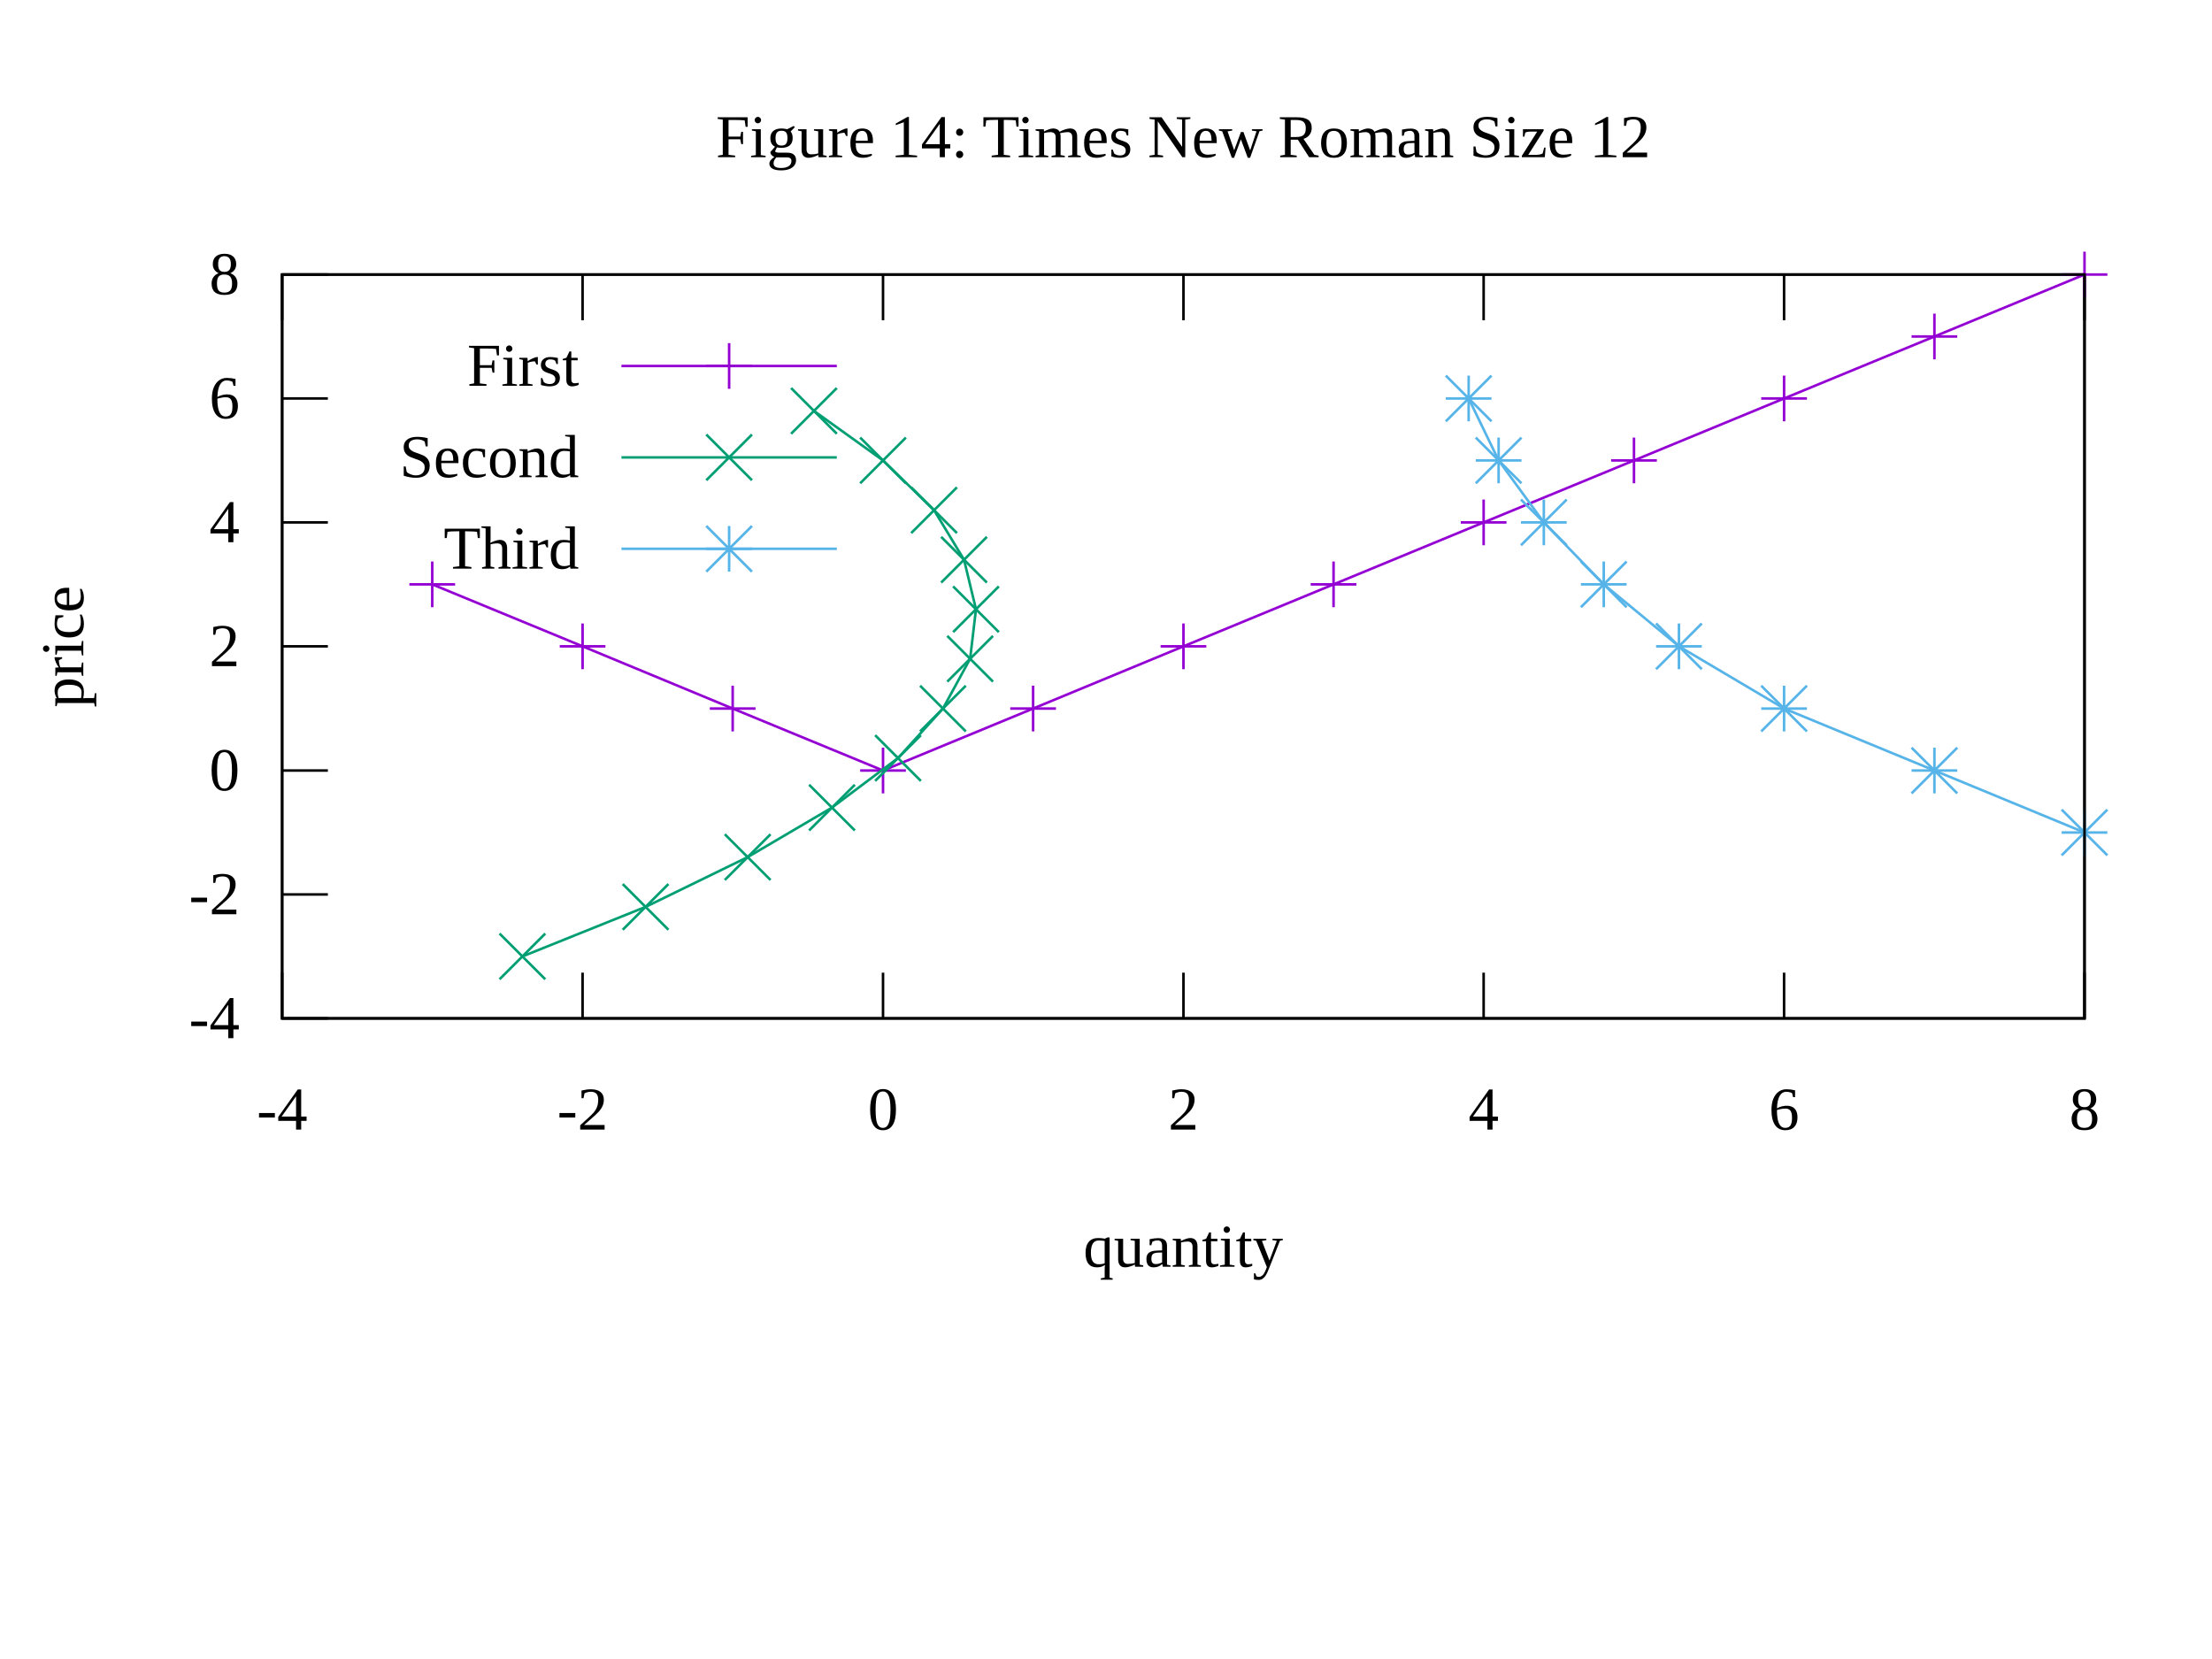
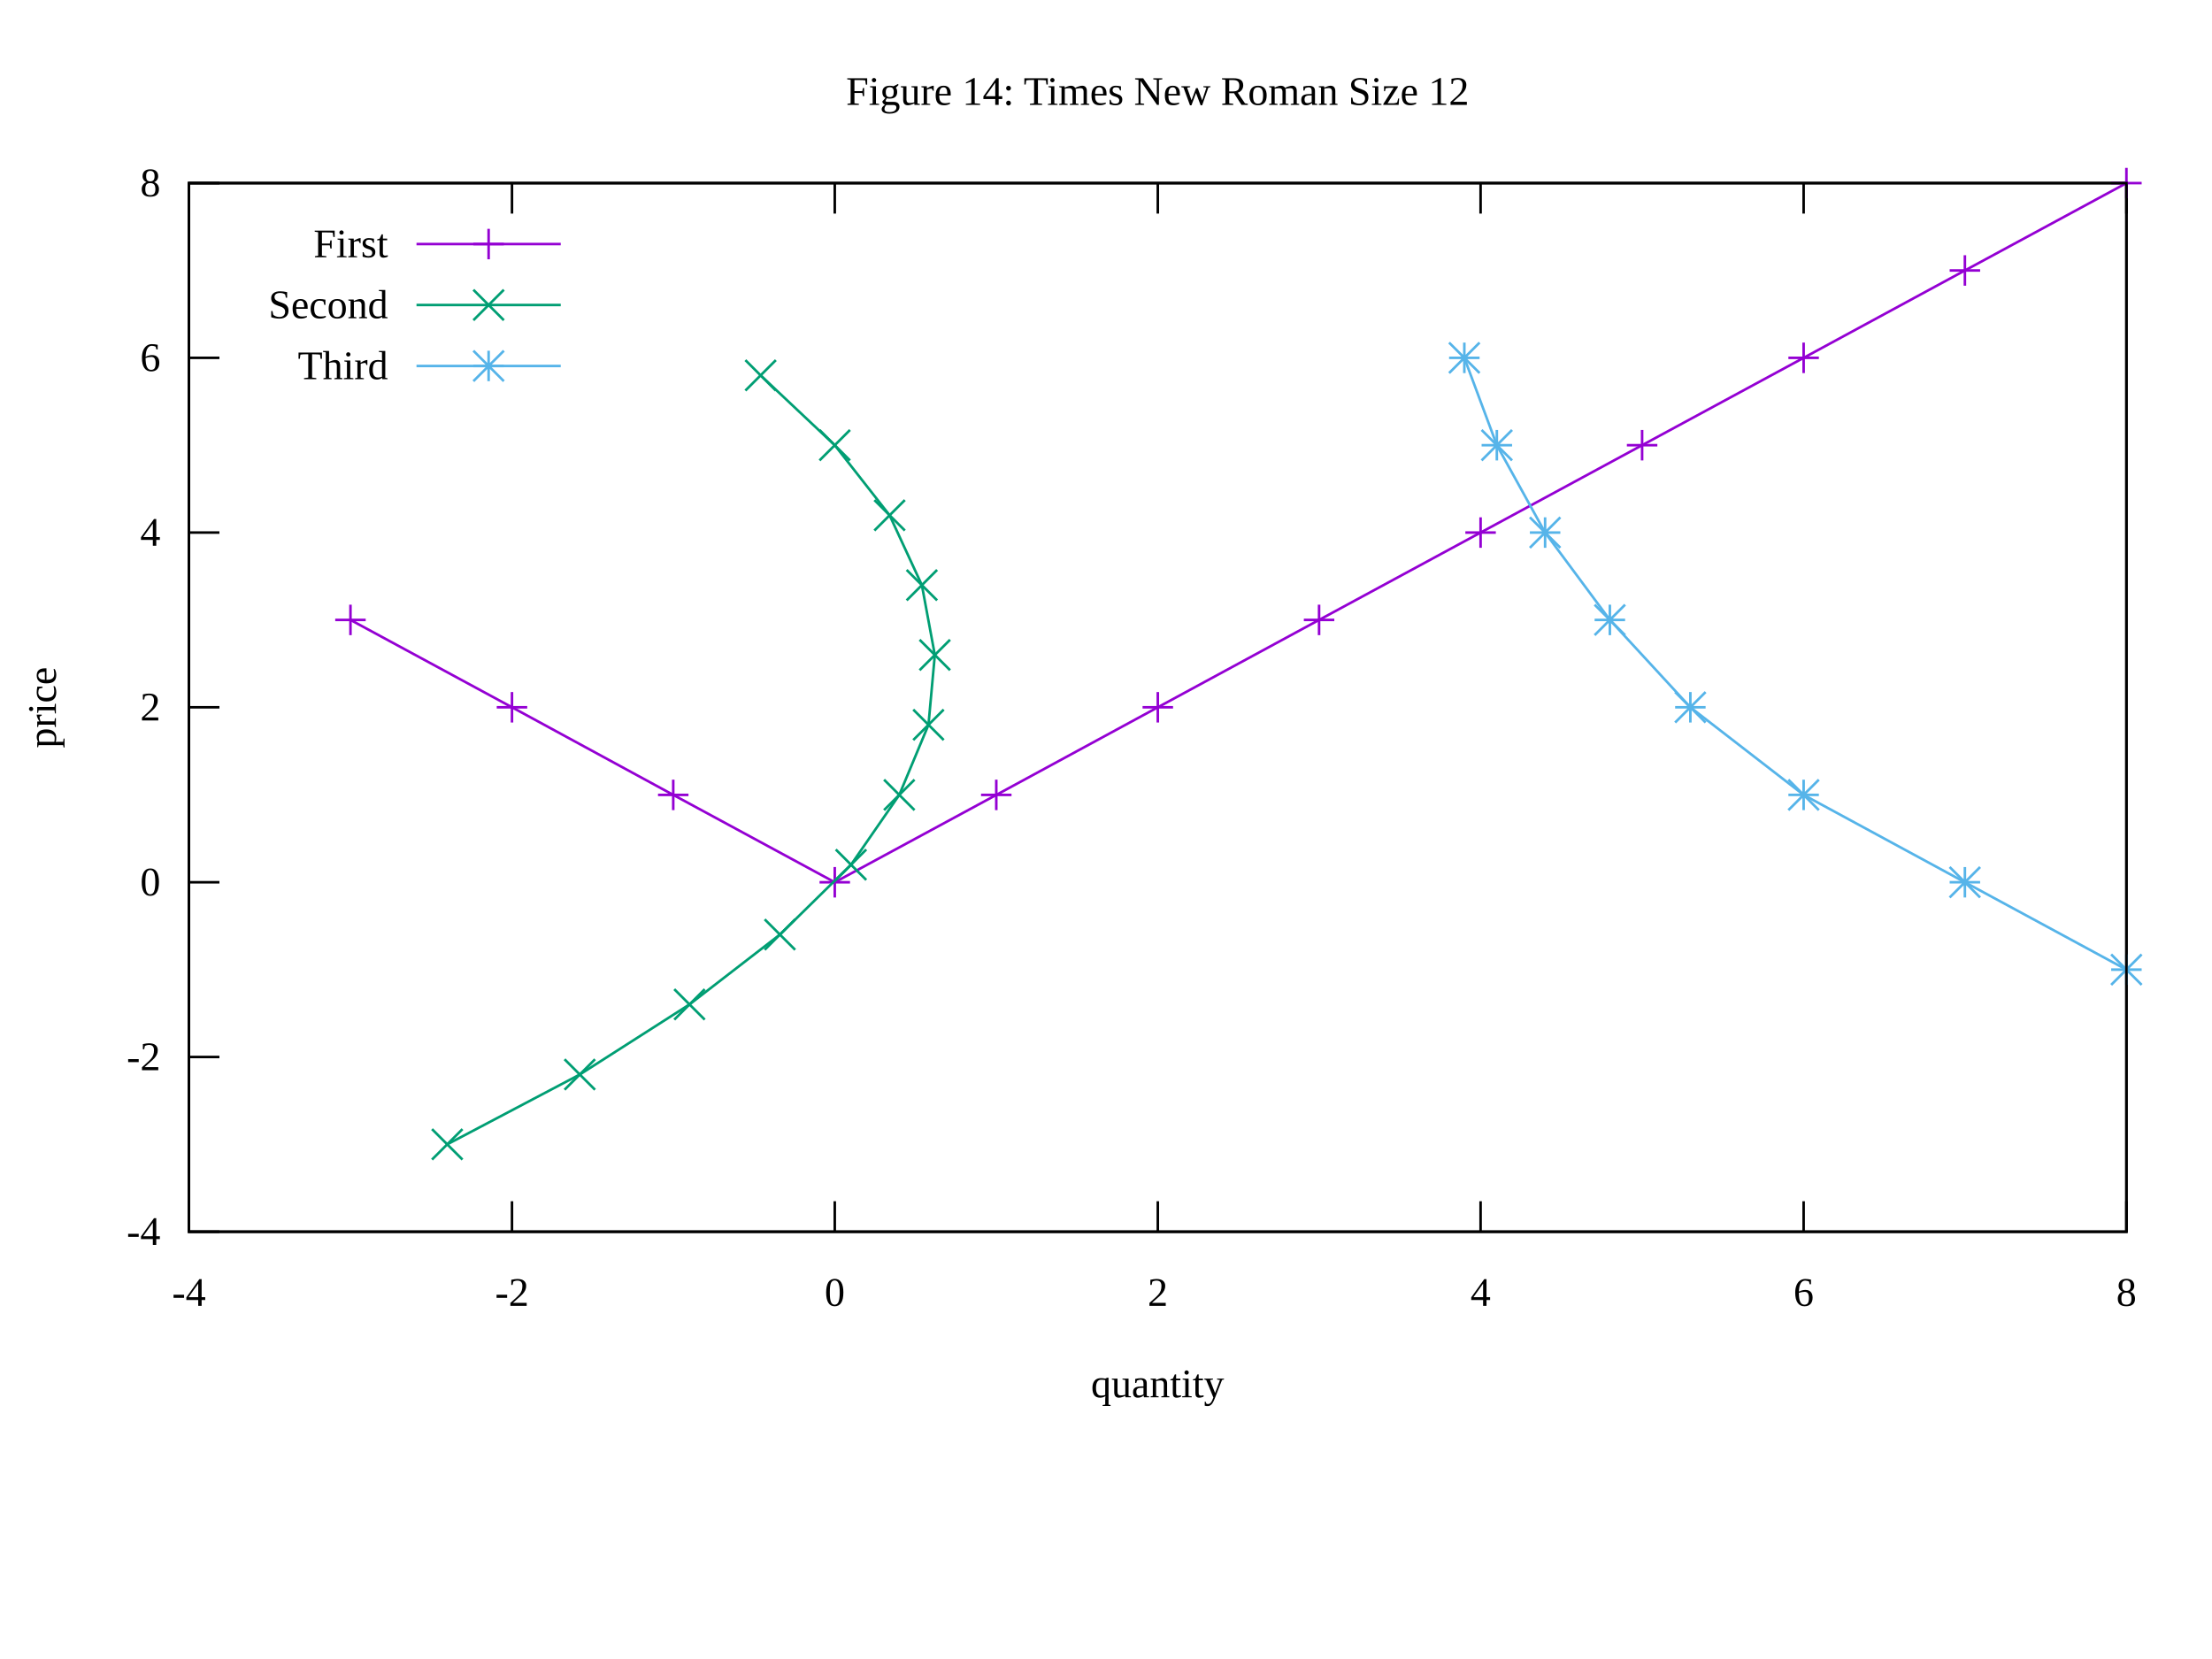
<svg xmlns="http://www.w3.org/2000/svg" xmlns:xlink="http://www.w3.org/1999/xlink" width="871" height="653" viewBox="0 0 871 653">
  <g id="gnuplot_canvas">
    <rect x="0" y="0" width="871" height="653" fill="none" />
    <defs>
      <circle id="gpDot" r="0.5" stroke-width="0.5" />
-       <path id="gpPt0" stroke-width="0.111" stroke="currentColor" d="M-1,0 h2 M0,-1 v2" />
-       <path id="gpPt1" stroke-width="0.111" stroke="currentColor" d="M-1,-1 L1,1 M1,-1 L-1,1" />
-       <path id="gpPt2" stroke-width="0.111" stroke="currentColor" d="M-1,0 L1,0 M0,-1 L0,1 M-1,-1 L1,1 M-1,1 L1,-1" />
-       <rect id="gpPt3" stroke-width="0.111" stroke="currentColor" x="-1" y="-1" width="2" height="2" />
-       <rect id="gpPt4" stroke-width="0.111" stroke="currentColor" fill="currentColor" x="-1" y="-1" width="2" height="2" />
-       <circle id="gpPt5" stroke-width="0.111" stroke="currentColor" cx="0" cy="0" r="1" />
+       <path id="gpPt0" stroke-width="0.167" stroke="currentColor" d="M-1,0 h2 M0,-1 v2" />
+       <path id="gpPt1" stroke-width="0.167" stroke="currentColor" d="M-1,-1 L1,1 M1,-1 L-1,1" />
+       <path id="gpPt2" stroke-width="0.167" stroke="currentColor" d="M-1,0 L1,0 M0,-1 L0,1 M-1,-1 L1,1 M-1,1 L1,-1" />
+       <rect id="gpPt3" stroke-width="0.167" stroke="currentColor" x="-1" y="-1" width="2" height="2" />
+       <rect id="gpPt4" stroke-width="0.167" stroke="currentColor" fill="currentColor" x="-1" y="-1" width="2" height="2" />
+       <circle id="gpPt5" stroke-width="0.167" stroke="currentColor" cx="0" cy="0" r="1" />
      <use xlink:href="#gpPt5" id="gpPt6" fill="currentColor" stroke="none" />
-       <path id="gpPt7" stroke-width="0.111" stroke="currentColor" d="M0,-1.33 L-1.33,0.67 L1.33,0.67 z" />
+       <path id="gpPt7" stroke-width="0.167" stroke="currentColor" d="M0,-1.33 L-1.33,0.67 L1.33,0.67 z" />
      <use xlink:href="#gpPt7" id="gpPt8" fill="currentColor" stroke="none" />
      <use xlink:href="#gpPt7" id="gpPt9" stroke="currentColor" transform="rotate(180)" />
      <use xlink:href="#gpPt9" id="gpPt10" fill="currentColor" stroke="none" />
      <use xlink:href="#gpPt3" id="gpPt11" stroke="currentColor" transform="rotate(45)" />
      <use xlink:href="#gpPt11" id="gpPt12" fill="currentColor" stroke="none" />
-       <path id="gpPt13" stroke-width="0.111" stroke="currentColor" d="M0,1.330 L1.265,0.411 L0.782,-1.067 L-0.782,-1.076 L-1.265,0.411 z" />
+       <path id="gpPt13" stroke-width="0.167" stroke="currentColor" d="M0,1.330 L1.265,0.411 L0.782,-1.067 L-0.782,-1.076 L-1.265,0.411 z" />
      <use xlink:href="#gpPt13" id="gpPt14" fill="currentColor" stroke="none" />
      <filter id="textbox" filterUnits="objectBoundingBox" x="0" y="0" height="1" width="1">
        <feFlood flood-color="white" flood-opacity="1" result="bgnd" />
        <feComposite in="SourceGraphic" in2="bgnd" operator="atop" />
      </filter>
      <filter id="greybox" filterUnits="objectBoundingBox" x="0" y="0" height="1" width="1">
        <feFlood flood-color="lightgrey" flood-opacity="1" result="grey" />
        <feComposite in="SourceGraphic" in2="grey" operator="atop" />
      </filter>
    </defs>
    <g fill="none" color="white" stroke="currentColor" stroke-width="1.00" stroke-linecap="butt" stroke-linejoin="miter">
</g>
    <g fill="none" color="black" stroke="currentColor" stroke-width="1.00" stroke-linecap="butt" stroke-linejoin="miter">
-       <path stroke="black" d="M111.1,401.0 L129.1,401.0  " />
-       <g transform="translate(94.4,408.8)" stroke="none" fill="black" font-family="Times New Roman" font-size="24.00" text-anchor="end">
+       <path stroke="black" d="M74.4,485.0 L86.4,485.0  " />
+       <g transform="translate(63.2,490.2)" stroke="none" fill="black" font-family="Times New Roman" font-size="16.00" text-anchor="end">
        <text>
          <tspan font-family="Times New Roman">-4</tspan>
        </text>
      </g>
    </g>
    <g fill="none" color="black" stroke="currentColor" stroke-width="1.00" stroke-linecap="butt" stroke-linejoin="miter">
-       <path stroke="black" d="M111.1,352.2 L129.1,352.2  " />
-       <g transform="translate(94.4,360.0)" stroke="none" fill="black" font-family="Times New Roman" font-size="24.00" text-anchor="end">
+       <path stroke="black" d="M74.4,416.2 L86.4,416.2  " />
+       <g transform="translate(63.2,421.4)" stroke="none" fill="black" font-family="Times New Roman" font-size="16.00" text-anchor="end">
        <text>
          <tspan font-family="Times New Roman">-2</tspan>
        </text>
      </g>
    </g>
    <g fill="none" color="black" stroke="currentColor" stroke-width="1.00" stroke-linecap="butt" stroke-linejoin="miter">
-       <path stroke="black" d="M111.1,303.4 L129.1,303.4  " />
-       <g transform="translate(94.4,311.2)" stroke="none" fill="black" font-family="Times New Roman" font-size="24.00" text-anchor="end">
+       <path stroke="black" d="M74.4,347.4 L86.4,347.4  " />
+       <g transform="translate(63.2,352.6)" stroke="none" fill="black" font-family="Times New Roman" font-size="16.00" text-anchor="end">
        <text>
          <tspan font-family="Times New Roman"> 0</tspan>
        </text>
      </g>
    </g>
    <g fill="none" color="black" stroke="currentColor" stroke-width="1.00" stroke-linecap="butt" stroke-linejoin="miter">
-       <path stroke="black" d="M111.1,254.5 L129.1,254.5  " />
-       <g transform="translate(94.4,262.3)" stroke="none" fill="black" font-family="Times New Roman" font-size="24.00" text-anchor="end">
+       <path stroke="black" d="M74.4,278.5 L86.4,278.5  " />
+       <g transform="translate(63.2,283.7)" stroke="none" fill="black" font-family="Times New Roman" font-size="16.00" text-anchor="end">
        <text>
          <tspan font-family="Times New Roman"> 2</tspan>
        </text>
      </g>
    </g>
    <g fill="none" color="black" stroke="currentColor" stroke-width="1.00" stroke-linecap="butt" stroke-linejoin="miter">
-       <path stroke="black" d="M111.1,205.7 L129.1,205.7  " />
-       <g transform="translate(94.4,213.5)" stroke="none" fill="black" font-family="Times New Roman" font-size="24.00" text-anchor="end">
+       <path stroke="black" d="M74.4,209.7 L86.4,209.7  " />
+       <g transform="translate(63.2,214.9)" stroke="none" fill="black" font-family="Times New Roman" font-size="16.00" text-anchor="end">
        <text>
          <tspan font-family="Times New Roman"> 4</tspan>
        </text>
      </g>
    </g>
    <g fill="none" color="black" stroke="currentColor" stroke-width="1.00" stroke-linecap="butt" stroke-linejoin="miter">
-       <path stroke="black" d="M111.1,156.9 L129.1,156.9  " />
-       <g transform="translate(94.4,164.7)" stroke="none" fill="black" font-family="Times New Roman" font-size="24.00" text-anchor="end">
+       <path stroke="black" d="M74.4,140.9 L86.4,140.9  " />
+       <g transform="translate(63.2,146.1)" stroke="none" fill="black" font-family="Times New Roman" font-size="16.00" text-anchor="end">
        <text>
          <tspan font-family="Times New Roman"> 6</tspan>
        </text>
      </g>
    </g>
    <g fill="none" color="black" stroke="currentColor" stroke-width="1.00" stroke-linecap="butt" stroke-linejoin="miter">
-       <path stroke="black" d="M111.1,108.1 L129.1,108.1  " />
-       <g transform="translate(94.4,115.9)" stroke="none" fill="black" font-family="Times New Roman" font-size="24.00" text-anchor="end">
+       <path stroke="black" d="M74.4,72.1 L86.4,72.1  " />
+       <g transform="translate(63.2,77.3)" stroke="none" fill="black" font-family="Times New Roman" font-size="16.00" text-anchor="end">
        <text>
          <tspan font-family="Times New Roman"> 8</tspan>
        </text>
      </g>
    </g>
    <g fill="none" color="black" stroke="currentColor" stroke-width="1.00" stroke-linecap="butt" stroke-linejoin="miter">
-       <path stroke="black" d="M111.1,401.0 L111.1,383.0 M111.1,108.1 L111.1,126.1  " />
-       <g transform="translate(111.1,444.8)" stroke="none" fill="black" font-family="Times New Roman" font-size="24.00" text-anchor="middle">
+       <path stroke="black" d="M74.4,485.0 L74.4,473.0 M74.4,72.1 L74.4,84.1  " />
+       <g transform="translate(74.4,514.2)" stroke="none" fill="black" font-family="Times New Roman" font-size="16.00" text-anchor="middle">
        <text>
          <tspan font-family="Times New Roman">-4</tspan>
        </text>
      </g>
    </g>
    <g fill="none" color="black" stroke="currentColor" stroke-width="1.00" stroke-linecap="butt" stroke-linejoin="miter">
-       <path stroke="black" d="M229.4,401.0 L229.4,383.0 M229.4,108.1 L229.4,126.1  " />
-       <g transform="translate(229.4,444.8)" stroke="none" fill="black" font-family="Times New Roman" font-size="24.00" text-anchor="middle">
+       <path stroke="black" d="M201.6,485.0 L201.6,473.0 M201.6,72.1 L201.6,84.1  " />
+       <g transform="translate(201.6,514.2)" stroke="none" fill="black" font-family="Times New Roman" font-size="16.00" text-anchor="middle">
        <text>
          <tspan font-family="Times New Roman">-2</tspan>
        </text>
      </g>
    </g>
    <g fill="none" color="black" stroke="currentColor" stroke-width="1.00" stroke-linecap="butt" stroke-linejoin="miter">
-       <path stroke="black" d="M347.7,401.0 L347.7,383.0 M347.7,108.1 L347.7,126.1  " />
-       <g transform="translate(347.7,444.8)" stroke="none" fill="black" font-family="Times New Roman" font-size="24.00" text-anchor="middle">
+       <path stroke="black" d="M328.7,485.0 L328.7,473.0 M328.7,72.1 L328.7,84.1  " />
+       <g transform="translate(328.7,514.2)" stroke="none" fill="black" font-family="Times New Roman" font-size="16.00" text-anchor="middle">
        <text>
          <tspan font-family="Times New Roman"> 0</tspan>
        </text>
      </g>
    </g>
    <g fill="none" color="black" stroke="currentColor" stroke-width="1.00" stroke-linecap="butt" stroke-linejoin="miter">
-       <path stroke="black" d="M466.0,401.0 L466.0,383.0 M466.0,108.1 L466.0,126.1  " />
-       <g transform="translate(466.0,444.8)" stroke="none" fill="black" font-family="Times New Roman" font-size="24.00" text-anchor="middle">
+       <path stroke="black" d="M455.9,485.0 L455.9,473.0 M455.9,72.1 L455.9,84.1  " />
+       <g transform="translate(455.9,514.2)" stroke="none" fill="black" font-family="Times New Roman" font-size="16.00" text-anchor="middle">
        <text>
          <tspan font-family="Times New Roman"> 2</tspan>
        </text>
      </g>
    </g>
    <g fill="none" color="black" stroke="currentColor" stroke-width="1.00" stroke-linecap="butt" stroke-linejoin="miter">
-       <path stroke="black" d="M584.2,401.0 L584.2,383.0 M584.2,108.1 L584.2,126.1  " />
-       <g transform="translate(584.2,444.8)" stroke="none" fill="black" font-family="Times New Roman" font-size="24.00" text-anchor="middle">
+       <path stroke="black" d="M583.0,485.0 L583.0,473.0 M583.0,72.1 L583.0,84.1  " />
+       <g transform="translate(583.0,514.2)" stroke="none" fill="black" font-family="Times New Roman" font-size="16.00" text-anchor="middle">
        <text>
          <tspan font-family="Times New Roman"> 4</tspan>
        </text>
      </g>
    </g>
    <g fill="none" color="black" stroke="currentColor" stroke-width="1.00" stroke-linecap="butt" stroke-linejoin="miter">
-       <path stroke="black" d="M702.5,401.0 L702.5,383.0 M702.5,108.1 L702.5,126.1  " />
-       <g transform="translate(702.5,444.8)" stroke="none" fill="black" font-family="Times New Roman" font-size="24.00" text-anchor="middle">
+       <path stroke="black" d="M710.2,485.0 L710.2,473.0 M710.2,72.1 L710.2,84.1  " />
+       <g transform="translate(710.2,514.2)" stroke="none" fill="black" font-family="Times New Roman" font-size="16.00" text-anchor="middle">
        <text>
          <tspan font-family="Times New Roman"> 6</tspan>
        </text>
      </g>
    </g>
    <g fill="none" color="black" stroke="currentColor" stroke-width="1.00" stroke-linecap="butt" stroke-linejoin="miter">
-       <path stroke="black" d="M820.8,401.0 L820.8,383.0 M820.8,108.1 L820.8,126.1  " />
-       <g transform="translate(820.8,444.8)" stroke="none" fill="black" font-family="Times New Roman" font-size="24.00" text-anchor="middle">
+       <path stroke="black" d="M837.3,485.0 L837.3,473.0 M837.3,72.1 L837.3,84.1  " />
+       <g transform="translate(837.3,514.2)" stroke="none" fill="black" font-family="Times New Roman" font-size="16.00" text-anchor="middle">
        <text>
          <tspan font-family="Times New Roman"> 8</tspan>
        </text>
      </g>
    </g>
    <g fill="none" color="black" stroke="currentColor" stroke-width="1.00" stroke-linecap="butt" stroke-linejoin="miter">
</g>
    <g fill="none" color="black" stroke="currentColor" stroke-width="1.00" stroke-linecap="butt" stroke-linejoin="miter">
-       <path stroke="black" d="M111.1,108.1 L111.1,401.0 L820.8,401.0 L820.8,108.1 L111.1,108.1 Z  " />
-     </g>
-     <g fill="none" color="black" stroke="currentColor" stroke-width="1.00" stroke-linecap="butt" stroke-linejoin="miter">
-       <g transform="translate(32.8,254.6) rotate(270)" stroke="none" fill="black" font-family="Times New Roman" font-size="24.00" text-anchor="middle">
+       <path stroke="black" d="M74.4,72.1 L74.4,485.0 L837.3,485.0 L837.3,72.1 L74.4,72.1 Z  " />
+     </g>
+     <g fill="none" color="black" stroke="currentColor" stroke-width="1.00" stroke-linecap="butt" stroke-linejoin="miter">
+       <g transform="translate(22.0,278.6) rotate(270)" stroke="none" fill="black" font-family="Times New Roman" font-size="16.00" text-anchor="middle">
        <text>
          <tspan font-family="Times New Roman">price</tspan>
        </text>
      </g>
    </g>
    <g fill="none" color="black" stroke="currentColor" stroke-width="1.00" stroke-linecap="butt" stroke-linejoin="miter">
-       <g transform="translate(465.9,498.8)" stroke="none" fill="black" font-family="Times New Roman" font-size="24.00" text-anchor="middle">
+       <g transform="translate(455.8,550.2)" stroke="none" fill="black" font-family="Times New Roman" font-size="16.00" text-anchor="middle">
        <text>
          <tspan font-family="Times New Roman">quantity</tspan>
        </text>
      </g>
    </g>
    <g fill="none" color="black" stroke="currentColor" stroke-width="1.00" stroke-linecap="butt" stroke-linejoin="miter">
-       <g transform="translate(465.9,61.9)" stroke="none" fill="black" font-family="Times New Roman" font-size="24.00" text-anchor="middle">
+       <g transform="translate(455.8,41.3)" stroke="none" fill="black" font-family="Times New Roman" font-size="16.00" text-anchor="middle">
        <text>
          <tspan font-family="Times New Roman">Figure 14: Times New Roman Size 12</tspan>
        </text>
      </g>
    </g>
    <g id="gnuplot_plot_1">
      <g fill="none" color="black" stroke="currentColor" stroke-width="1.00" stroke-linecap="butt" stroke-linejoin="miter">
-         <g transform="translate(228.0,151.9)" stroke="none" fill="black" font-family="Times New Roman" font-size="24.00" text-anchor="end">
+         <g transform="translate(152.8,101.3)" stroke="none" fill="black" font-family="Times New Roman" font-size="16.00" text-anchor="end">
          <text>
            <tspan font-family="Times New Roman">First</tspan>
          </text>
        </g>
      </g>
      <g fill="none" color="black" stroke="currentColor" stroke-width="1.00" stroke-linecap="butt" stroke-linejoin="miter">
-         <path stroke="rgb(148,   0, 211)" d="M244.7,144.1 L329.5,144.1 M170.2,230.1 L229.4,254.5 L288.5,279.0 L347.7,303.4 L406.8,279.0 L466.0,254.5   L525.1,230.1 L584.2,205.7 L643.4,181.3 L702.5,156.9 L761.7,132.5 L820.8,108.1  " />
-         <use xlink:href="#gpPt0" transform="translate(170.2,230.1) scale(9.00)" color="rgb(148,   0, 211)" />
-         <use xlink:href="#gpPt0" transform="translate(229.4,254.5) scale(9.00)" color="rgb(148,   0, 211)" />
-         <use xlink:href="#gpPt0" transform="translate(288.5,279.0) scale(9.00)" color="rgb(148,   0, 211)" />
-         <use xlink:href="#gpPt0" transform="translate(347.7,303.4) scale(9.00)" color="rgb(148,   0, 211)" />
-         <use xlink:href="#gpPt0" transform="translate(406.8,279.0) scale(9.00)" color="rgb(148,   0, 211)" />
-         <use xlink:href="#gpPt0" transform="translate(466.0,254.5) scale(9.00)" color="rgb(148,   0, 211)" />
-         <use xlink:href="#gpPt0" transform="translate(525.1,230.1) scale(9.00)" color="rgb(148,   0, 211)" />
-         <use xlink:href="#gpPt0" transform="translate(584.2,205.7) scale(9.00)" color="rgb(148,   0, 211)" />
-         <use xlink:href="#gpPt0" transform="translate(643.4,181.3) scale(9.00)" color="rgb(148,   0, 211)" />
-         <use xlink:href="#gpPt0" transform="translate(702.5,156.9) scale(9.00)" color="rgb(148,   0, 211)" />
-         <use xlink:href="#gpPt0" transform="translate(761.7,132.5) scale(9.00)" color="rgb(148,   0, 211)" />
-         <use xlink:href="#gpPt0" transform="translate(820.8,108.1) scale(9.00)" color="rgb(148,   0, 211)" />
-         <use xlink:href="#gpPt0" transform="translate(287.1,144.1) scale(9.00)" color="rgb(148,   0, 211)" />
+         <path stroke="rgb(148,   0, 211)" d="M164.0,96.1 L220.8,96.1 M138.0,244.1 L201.6,278.5 L265.1,313.0 L328.7,347.4 L392.3,313.0 L455.9,278.5   L519.4,244.1 L583.0,209.7 L646.6,175.3 L710.2,140.9 L773.7,106.5 L837.3,72.1  " />
+         <use xlink:href="#gpPt0" transform="translate(138.0,244.1) scale(6.00)" color="rgb(148,   0, 211)" />
+         <use xlink:href="#gpPt0" transform="translate(201.6,278.5) scale(6.00)" color="rgb(148,   0, 211)" />
+         <use xlink:href="#gpPt0" transform="translate(265.1,313.0) scale(6.00)" color="rgb(148,   0, 211)" />
+         <use xlink:href="#gpPt0" transform="translate(328.7,347.4) scale(6.00)" color="rgb(148,   0, 211)" />
+         <use xlink:href="#gpPt0" transform="translate(392.3,313.0) scale(6.00)" color="rgb(148,   0, 211)" />
+         <use xlink:href="#gpPt0" transform="translate(455.9,278.5) scale(6.00)" color="rgb(148,   0, 211)" />
+         <use xlink:href="#gpPt0" transform="translate(519.4,244.1) scale(6.00)" color="rgb(148,   0, 211)" />
+         <use xlink:href="#gpPt0" transform="translate(583.0,209.7) scale(6.00)" color="rgb(148,   0, 211)" />
+         <use xlink:href="#gpPt0" transform="translate(646.6,175.3) scale(6.00)" color="rgb(148,   0, 211)" />
+         <use xlink:href="#gpPt0" transform="translate(710.2,140.9) scale(6.00)" color="rgb(148,   0, 211)" />
+         <use xlink:href="#gpPt0" transform="translate(773.7,106.5) scale(6.00)" color="rgb(148,   0, 211)" />
+         <use xlink:href="#gpPt0" transform="translate(837.3,72.1) scale(6.00)" color="rgb(148,   0, 211)" />
+         <use xlink:href="#gpPt0" transform="translate(192.4,96.1) scale(6.00)" color="rgb(148,   0, 211)" />
      </g>
    </g>
    <g id="gnuplot_plot_2">
      <g fill="none" color="black" stroke="currentColor" stroke-width="1.00" stroke-linecap="butt" stroke-linejoin="miter">
-         <g transform="translate(228.0,187.9)" stroke="none" fill="black" font-family="Times New Roman" font-size="24.00" text-anchor="end">
+         <g transform="translate(152.8,125.3)" stroke="none" fill="black" font-family="Times New Roman" font-size="16.00" text-anchor="end">
          <text>
            <tspan font-family="Times New Roman">Second</tspan>
          </text>
        </g>
      </g>
      <g fill="none" color="black" stroke="currentColor" stroke-width="1.00" stroke-linecap="butt" stroke-linejoin="miter">
-         <path stroke="rgb(  0, 158, 115)" d="M244.7,180.1 L329.5,180.1 M205.7,376.6 L254.2,357.1 L294.4,337.5 L327.6,318.0 L353.6,298.5 L371.3,279.0   L382.0,259.4 L384.3,239.9 L379.6,220.4 L367.8,200.9 L347.7,181.3 L320.5,161.8  " />
-         <use xlink:href="#gpPt1" transform="translate(205.7,376.6) scale(9.00)" color="rgb(  0, 158, 115)" />
-         <use xlink:href="#gpPt1" transform="translate(254.2,357.1) scale(9.00)" color="rgb(  0, 158, 115)" />
-         <use xlink:href="#gpPt1" transform="translate(294.4,337.5) scale(9.00)" color="rgb(  0, 158, 115)" />
-         <use xlink:href="#gpPt1" transform="translate(327.6,318.0) scale(9.00)" color="rgb(  0, 158, 115)" />
-         <use xlink:href="#gpPt1" transform="translate(353.6,298.5) scale(9.00)" color="rgb(  0, 158, 115)" />
-         <use xlink:href="#gpPt1" transform="translate(371.3,279.0) scale(9.00)" color="rgb(  0, 158, 115)" />
-         <use xlink:href="#gpPt1" transform="translate(382.0,259.4) scale(9.00)" color="rgb(  0, 158, 115)" />
-         <use xlink:href="#gpPt1" transform="translate(384.3,239.9) scale(9.00)" color="rgb(  0, 158, 115)" />
-         <use xlink:href="#gpPt1" transform="translate(379.6,220.4) scale(9.00)" color="rgb(  0, 158, 115)" />
-         <use xlink:href="#gpPt1" transform="translate(367.8,200.9) scale(9.00)" color="rgb(  0, 158, 115)" />
-         <use xlink:href="#gpPt1" transform="translate(347.7,181.3) scale(9.00)" color="rgb(  0, 158, 115)" />
-         <use xlink:href="#gpPt1" transform="translate(320.5,161.8) scale(9.00)" color="rgb(  0, 158, 115)" />
-         <use xlink:href="#gpPt1" transform="translate(287.1,180.1) scale(9.00)" color="rgb(  0, 158, 115)" />
+         <path stroke="rgb(  0, 158, 115)" d="M164.0,120.1 L220.8,120.1 M176.1,450.6 L228.3,423.1 L271.5,395.5 L307.1,368.0 L335.1,340.5 L354.1,313.0   L365.6,285.4 L368.1,257.9 L363.0,230.4 L350.3,202.9 L328.7,175.3 L299.5,147.8  " />
+         <use xlink:href="#gpPt1" transform="translate(176.1,450.6) scale(6.00)" color="rgb(  0, 158, 115)" />
+         <use xlink:href="#gpPt1" transform="translate(228.3,423.1) scale(6.00)" color="rgb(  0, 158, 115)" />
+         <use xlink:href="#gpPt1" transform="translate(271.5,395.5) scale(6.00)" color="rgb(  0, 158, 115)" />
+         <use xlink:href="#gpPt1" transform="translate(307.1,368.0) scale(6.00)" color="rgb(  0, 158, 115)" />
+         <use xlink:href="#gpPt1" transform="translate(335.1,340.5) scale(6.00)" color="rgb(  0, 158, 115)" />
+         <use xlink:href="#gpPt1" transform="translate(354.1,313.0) scale(6.00)" color="rgb(  0, 158, 115)" />
+         <use xlink:href="#gpPt1" transform="translate(365.6,285.4) scale(6.00)" color="rgb(  0, 158, 115)" />
+         <use xlink:href="#gpPt1" transform="translate(368.1,257.9) scale(6.00)" color="rgb(  0, 158, 115)" />
+         <use xlink:href="#gpPt1" transform="translate(363.0,230.4) scale(6.00)" color="rgb(  0, 158, 115)" />
+         <use xlink:href="#gpPt1" transform="translate(350.3,202.9) scale(6.00)" color="rgb(  0, 158, 115)" />
+         <use xlink:href="#gpPt1" transform="translate(328.7,175.3) scale(6.00)" color="rgb(  0, 158, 115)" />
+         <use xlink:href="#gpPt1" transform="translate(299.5,147.8) scale(6.00)" color="rgb(  0, 158, 115)" />
+         <use xlink:href="#gpPt1" transform="translate(192.4,120.1) scale(6.00)" color="rgb(  0, 158, 115)" />
      </g>
    </g>
    <g id="gnuplot_plot_3">
      <g fill="none" color="black" stroke="currentColor" stroke-width="1.00" stroke-linecap="butt" stroke-linejoin="miter">
-         <g transform="translate(228.0,223.9)" stroke="none" fill="black" font-family="Times New Roman" font-size="24.00" text-anchor="end">
+         <g transform="translate(152.8,149.3)" stroke="none" fill="black" font-family="Times New Roman" font-size="16.00" text-anchor="end">
          <text>
            <tspan font-family="Times New Roman">Third</tspan>
          </text>
        </g>
      </g>
      <g fill="none" color="black" stroke="currentColor" stroke-width="1.00" stroke-linecap="butt" stroke-linejoin="miter">
-         <path stroke="rgb( 86, 180, 233)" d="M244.7,216.1 L329.5,216.1 M820.8,327.8 L761.7,303.4 L702.5,279.0 L661.1,254.5 L631.5,230.1 L607.9,205.7   L590.1,181.3 L578.3,156.9  " />
-         <use xlink:href="#gpPt2" transform="translate(820.8,327.8) scale(9.00)" color="rgb( 86, 180, 233)" />
-         <use xlink:href="#gpPt2" transform="translate(761.7,303.4) scale(9.00)" color="rgb( 86, 180, 233)" />
-         <use xlink:href="#gpPt2" transform="translate(702.5,279.0) scale(9.00)" color="rgb( 86, 180, 233)" />
-         <use xlink:href="#gpPt2" transform="translate(661.1,254.5) scale(9.00)" color="rgb( 86, 180, 233)" />
-         <use xlink:href="#gpPt2" transform="translate(631.5,230.1) scale(9.00)" color="rgb( 86, 180, 233)" />
-         <use xlink:href="#gpPt2" transform="translate(607.9,205.7) scale(9.00)" color="rgb( 86, 180, 233)" />
-         <use xlink:href="#gpPt2" transform="translate(590.1,181.3) scale(9.00)" color="rgb( 86, 180, 233)" />
-         <use xlink:href="#gpPt2" transform="translate(578.3,156.9) scale(9.00)" color="rgb( 86, 180, 233)" />
-         <use xlink:href="#gpPt2" transform="translate(287.1,216.1) scale(9.00)" color="rgb( 86, 180, 233)" />
+         <path stroke="rgb( 86, 180, 233)" d="M164.0,144.1 L220.8,144.1 M837.3,381.8 L773.7,347.4 L710.2,313.0 L665.6,278.5 L633.9,244.1 L608.4,209.7   L589.4,175.3 L576.6,140.9  " />
+         <use xlink:href="#gpPt2" transform="translate(837.3,381.8) scale(6.00)" color="rgb( 86, 180, 233)" />
+         <use xlink:href="#gpPt2" transform="translate(773.7,347.4) scale(6.00)" color="rgb( 86, 180, 233)" />
+         <use xlink:href="#gpPt2" transform="translate(710.2,313.0) scale(6.00)" color="rgb( 86, 180, 233)" />
+         <use xlink:href="#gpPt2" transform="translate(665.6,278.5) scale(6.00)" color="rgb( 86, 180, 233)" />
+         <use xlink:href="#gpPt2" transform="translate(633.9,244.1) scale(6.00)" color="rgb( 86, 180, 233)" />
+         <use xlink:href="#gpPt2" transform="translate(608.4,209.7) scale(6.00)" color="rgb( 86, 180, 233)" />
+         <use xlink:href="#gpPt2" transform="translate(589.4,175.3) scale(6.00)" color="rgb( 86, 180, 233)" />
+         <use xlink:href="#gpPt2" transform="translate(576.6,140.9) scale(6.00)" color="rgb( 86, 180, 233)" />
+         <use xlink:href="#gpPt2" transform="translate(192.4,144.1) scale(6.00)" color="rgb( 86, 180, 233)" />
      </g>
    </g>
    <g fill="none" color="white" stroke="rgb( 86, 180, 233)" stroke-width="2.00" stroke-linecap="butt" stroke-linejoin="miter">
</g>
    <g fill="none" color="black" stroke="currentColor" stroke-width="2.00" stroke-linecap="butt" stroke-linejoin="miter">
</g>
    <g fill="none" color="black" stroke="black" stroke-width="1.00" stroke-linecap="butt" stroke-linejoin="miter">
</g>
    <g fill="none" color="black" stroke="currentColor" stroke-width="1.00" stroke-linecap="butt" stroke-linejoin="miter">
-       <path stroke="black" d="M111.1,108.1 L111.1,401.0 L820.8,401.0 L820.8,108.1 L111.1,108.1 Z  " />
+       <path stroke="black" d="M74.4,72.1 L74.4,485.0 L837.3,485.0 L837.3,72.1 L74.4,72.1 Z  " />
    </g>
    <g fill="none" color="black" stroke="currentColor" stroke-width="1.00" stroke-linecap="butt" stroke-linejoin="miter">
</g>
  </g>
</svg>
